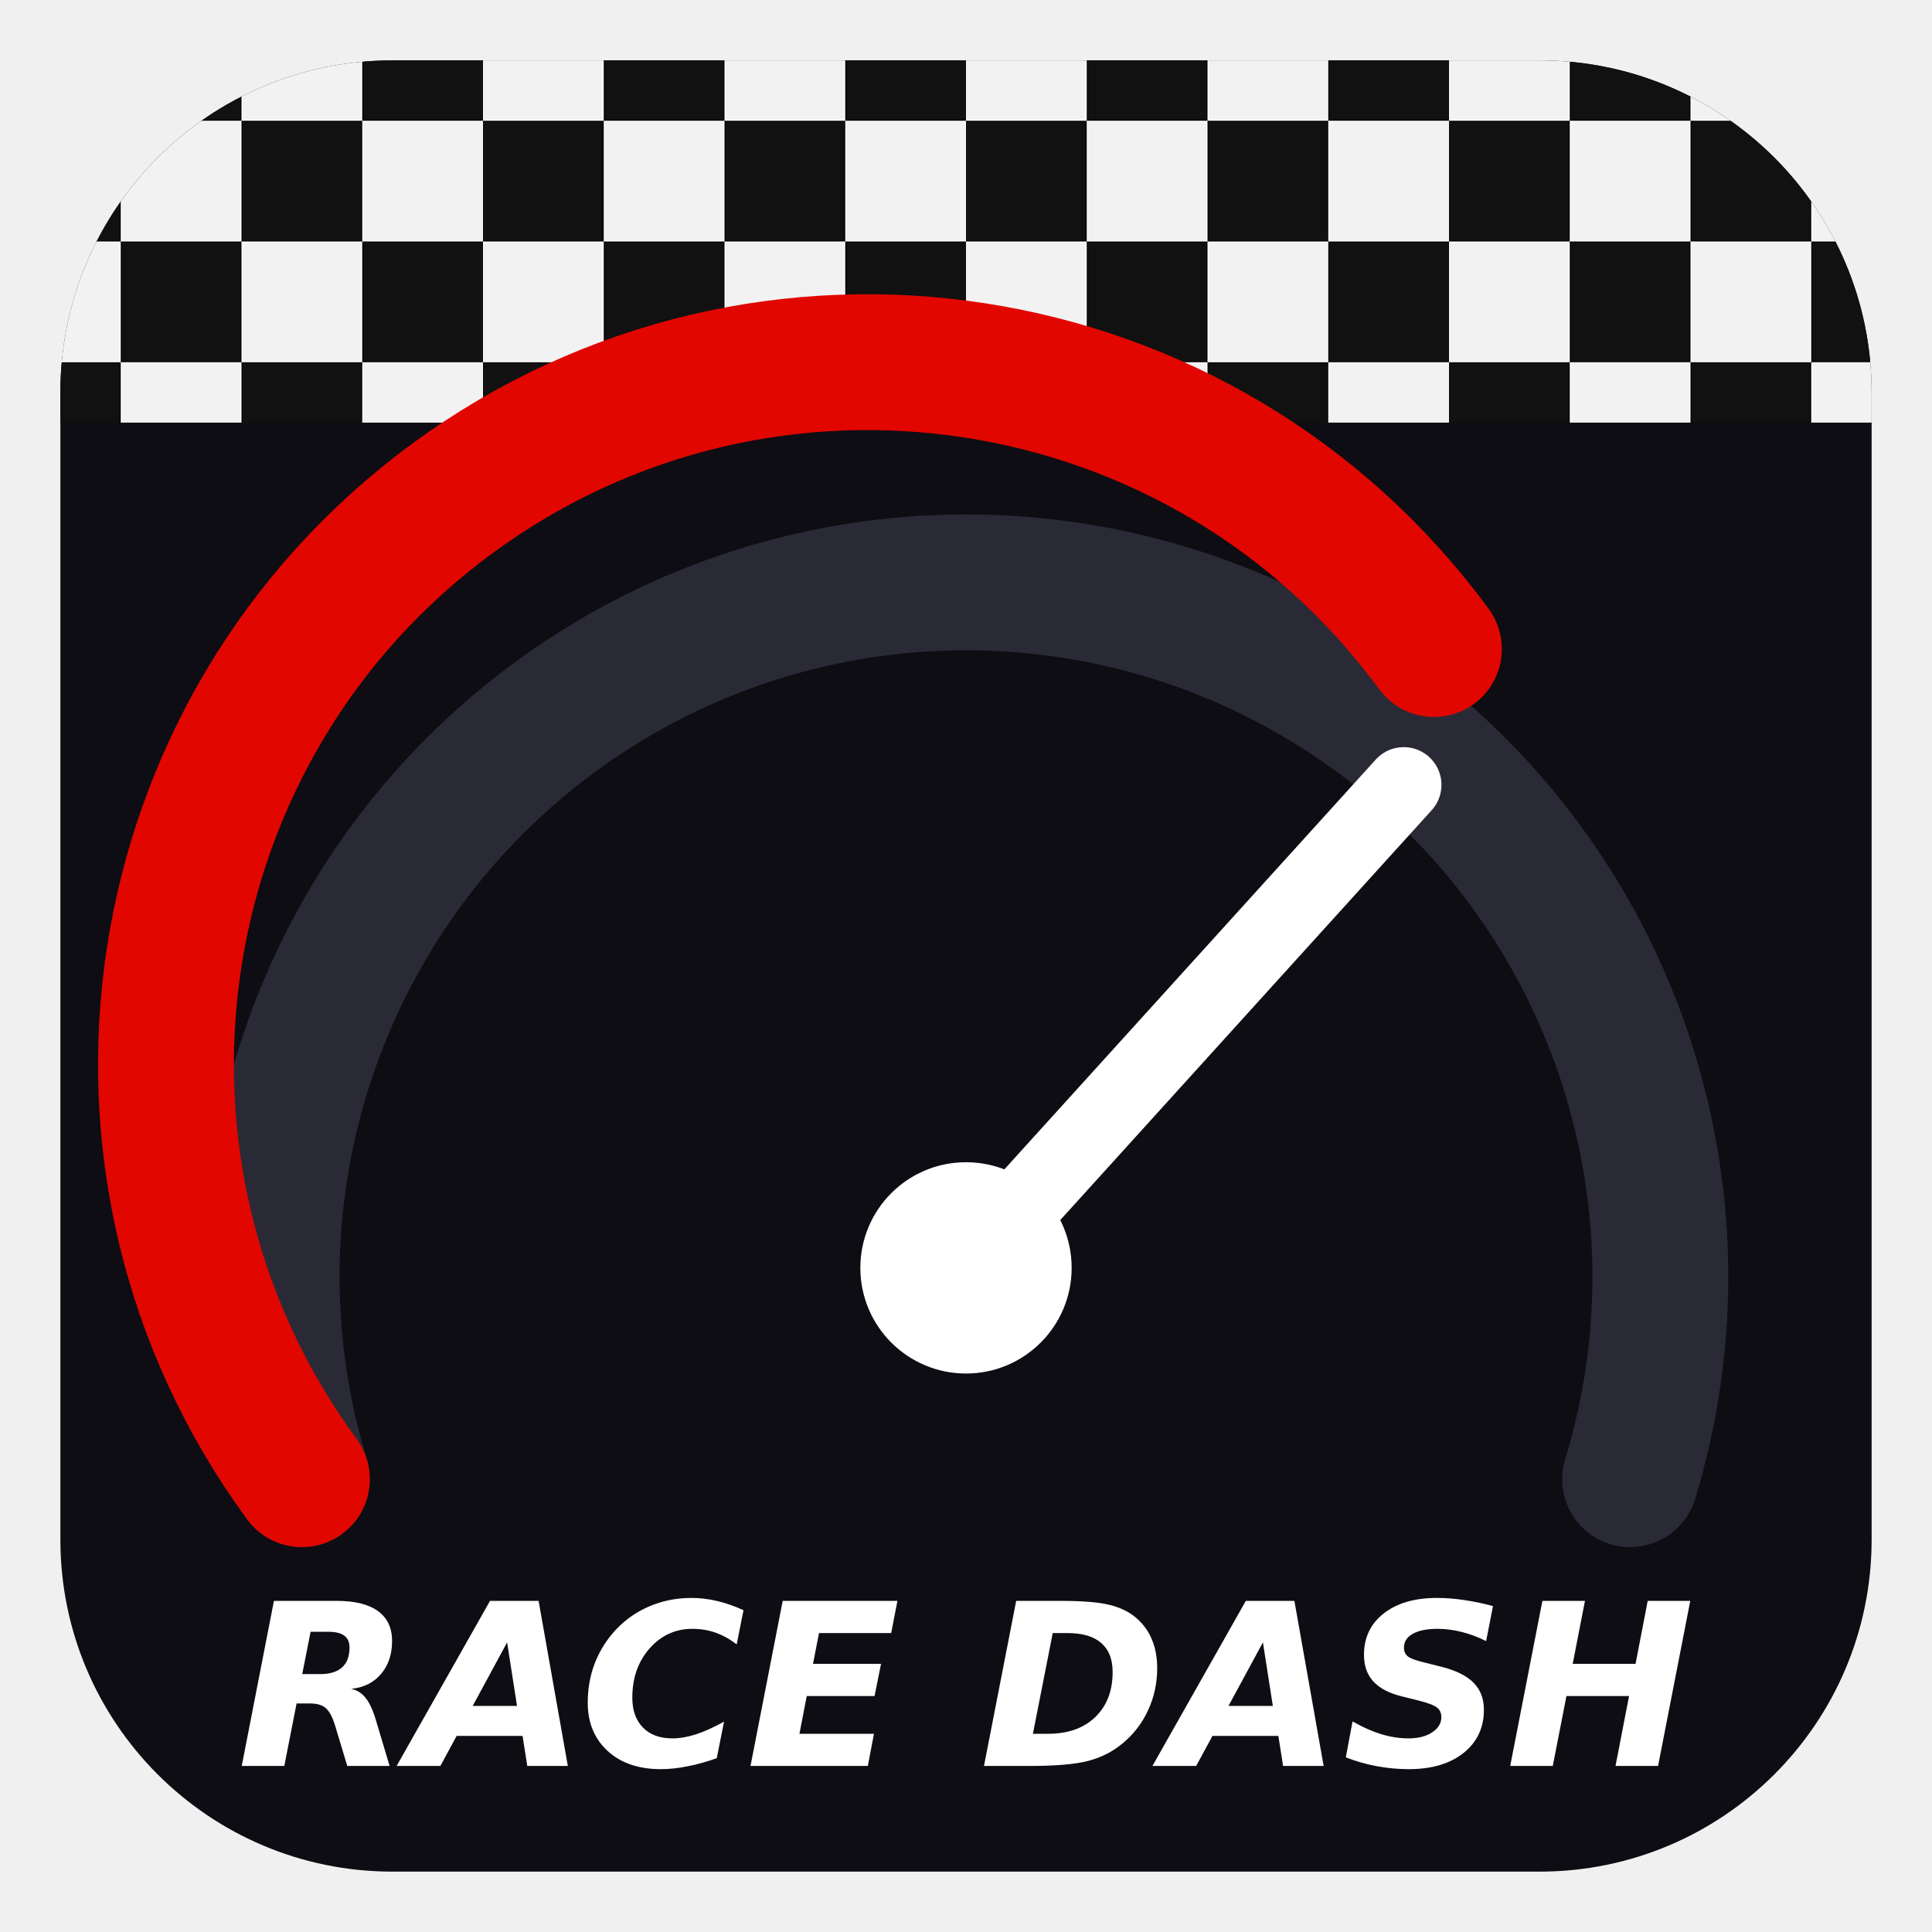
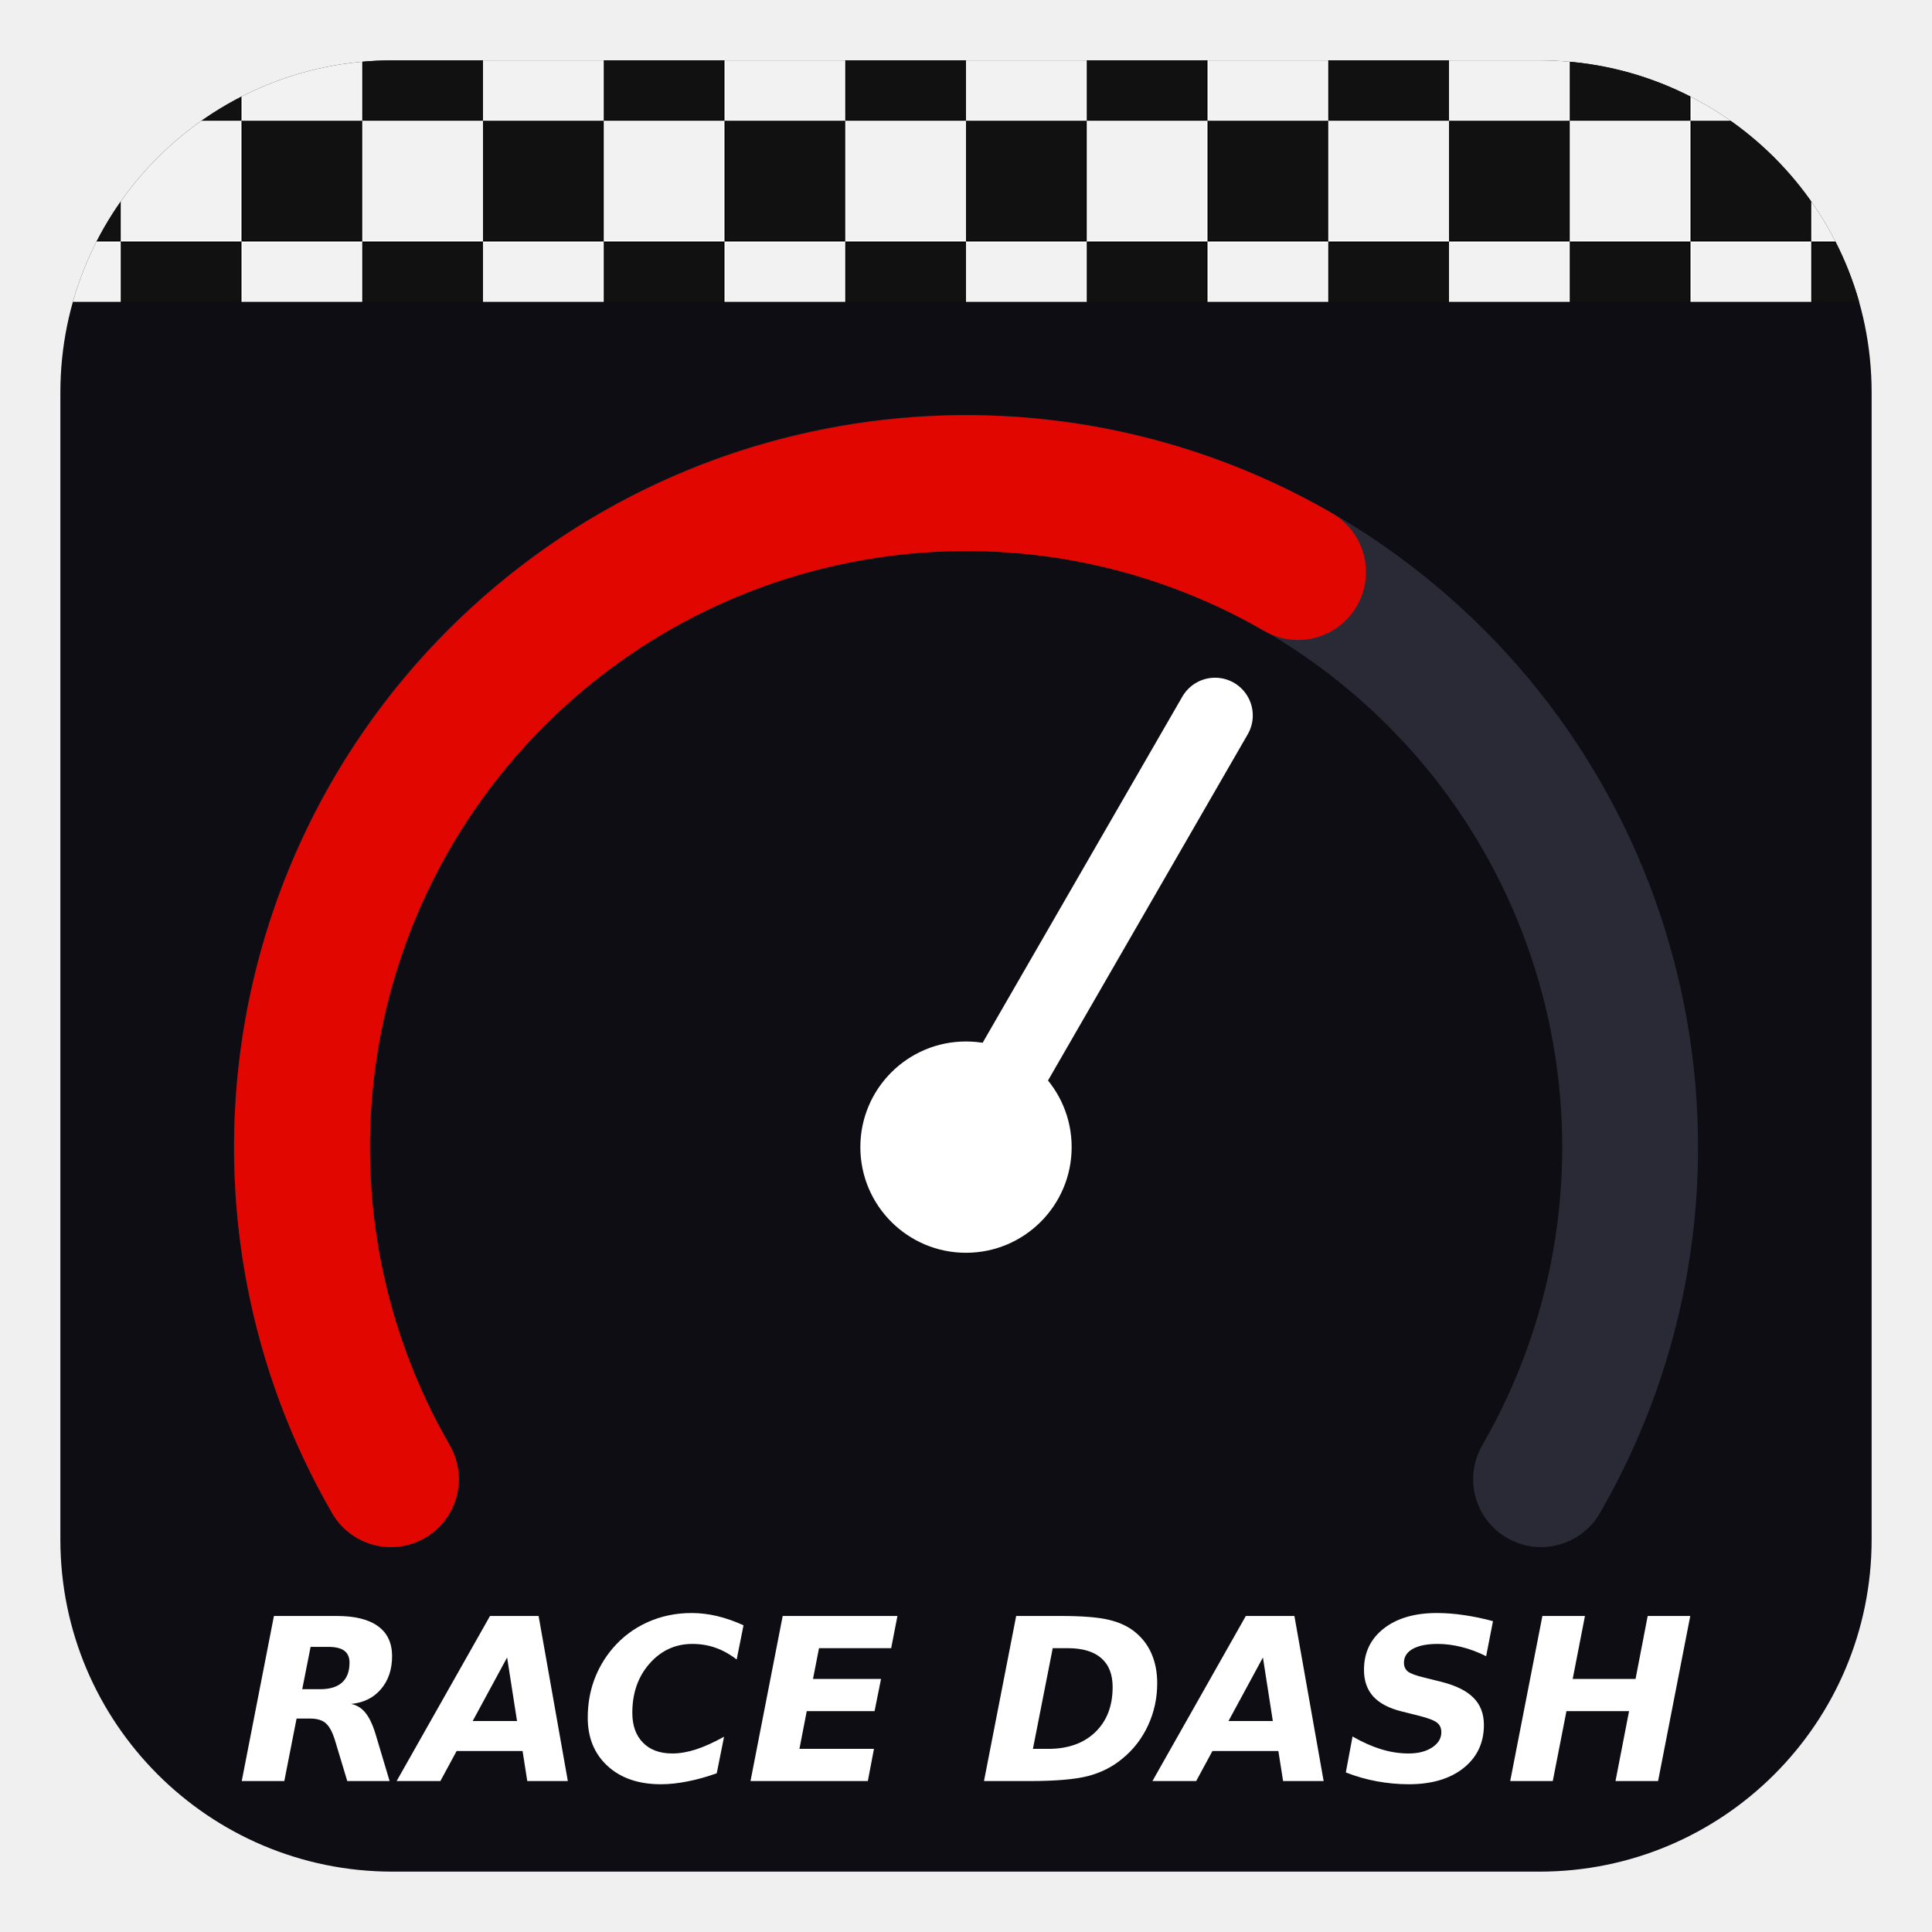
<svg xmlns="http://www.w3.org/2000/svg" width="256" height="256" viewBox="0 0 256 256">
  <defs>
    <pattern id="chk" width="32" height="32" patternUnits="userSpaceOnUse">
      <rect width="32" height="32" fill="#111" />
      <rect width="16" height="16" fill="#f2f2f2" />
      <rect x="16" y="16" width="16" height="16" fill="#f2f2f2" />
    </pattern>
    <clipPath id="tile">
      <rect x="8" y="8" width="240" height="240" rx="44" />
    </clipPath>
  </defs>
  <rect x="8" y="8" width="240" height="240" rx="44" fill="#0d0d13" />
-   <rect x="8" y="8" width="240" height="48" fill="url(#chk)" clip-path="url(#tile)" />
-   <path d="M 40 196 A 92 92 0 1 1 216 196" fill="none" stroke="#2a2a36" stroke-width="18" stroke-linecap="round" />
-   <path d="M 40 196 A 92 92 0 0 1 190 86" fill="none" stroke="#e10600" stroke-width="18" stroke-linecap="round" />
-   <line x1="128" y1="168" x2="186" y2="104" stroke="#ffffff" stroke-width="10" stroke-linecap="round" />
-   <circle cx="128" cy="168" r="14" fill="#ffffff" />
-   <text x="128" y="234" font-family="DejaVu Sans, Arial, sans-serif" font-size="30" font-weight="900" font-style="italic" fill="#ffffff" text-anchor="middle">RACE DASH</text>
+   <rect x="8" y="8" width="240" height="32" fill="url(#chk)" clip-path="url(#tile)" />
+   <path d="M 51.8 196 A 88 88 0 1 1 204.2 196" fill="none" stroke="#2a2a36" stroke-width="18" stroke-linecap="round" />
+   <path d="M 51.8 196 A 88 88 0 0 1 172 75.8" fill="none" stroke="#e10600" stroke-width="18" stroke-linecap="round" />
+   <line x1="128" y1="152" x2="161" y2="94.8" stroke="#ffffff" stroke-width="10" stroke-linecap="round" />
+   <circle cx="128" cy="152" r="14" fill="#ffffff" />
+   <text x="128" y="236" font-family="DejaVu Sans, Arial, sans-serif" font-size="30" font-weight="900" font-style="italic" fill="#ffffff" text-anchor="middle">RACE DASH</text>
</svg>
